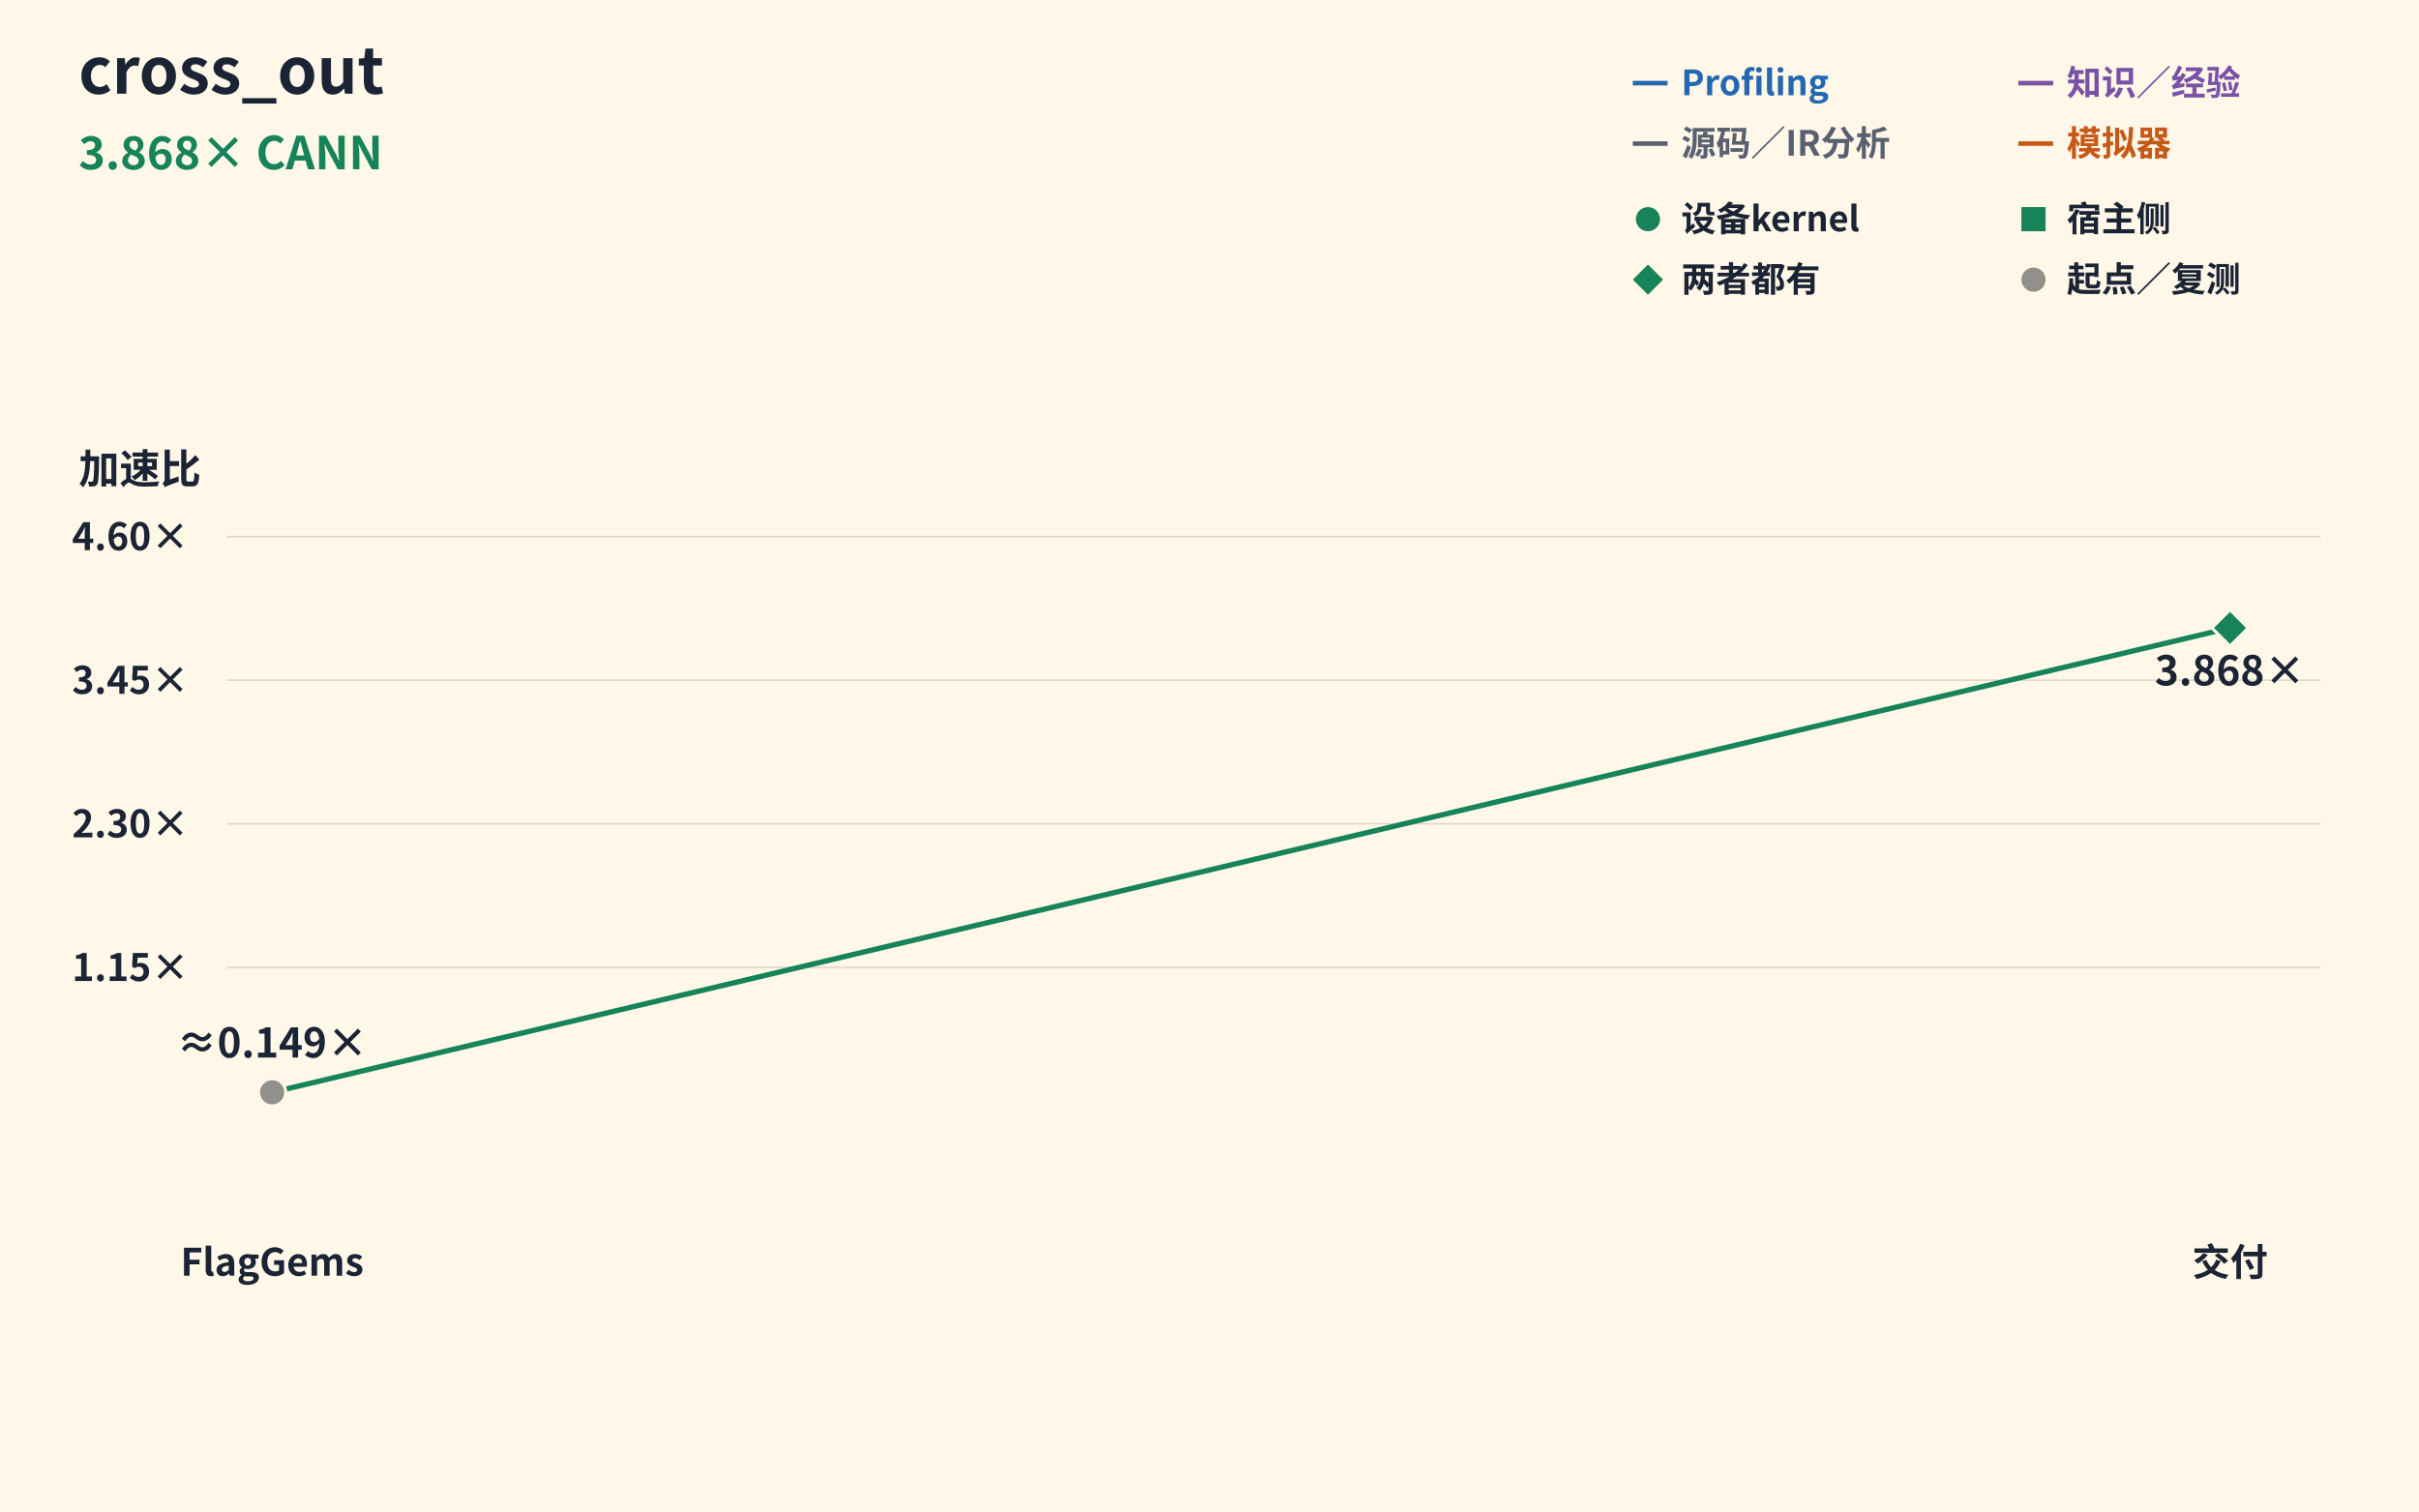
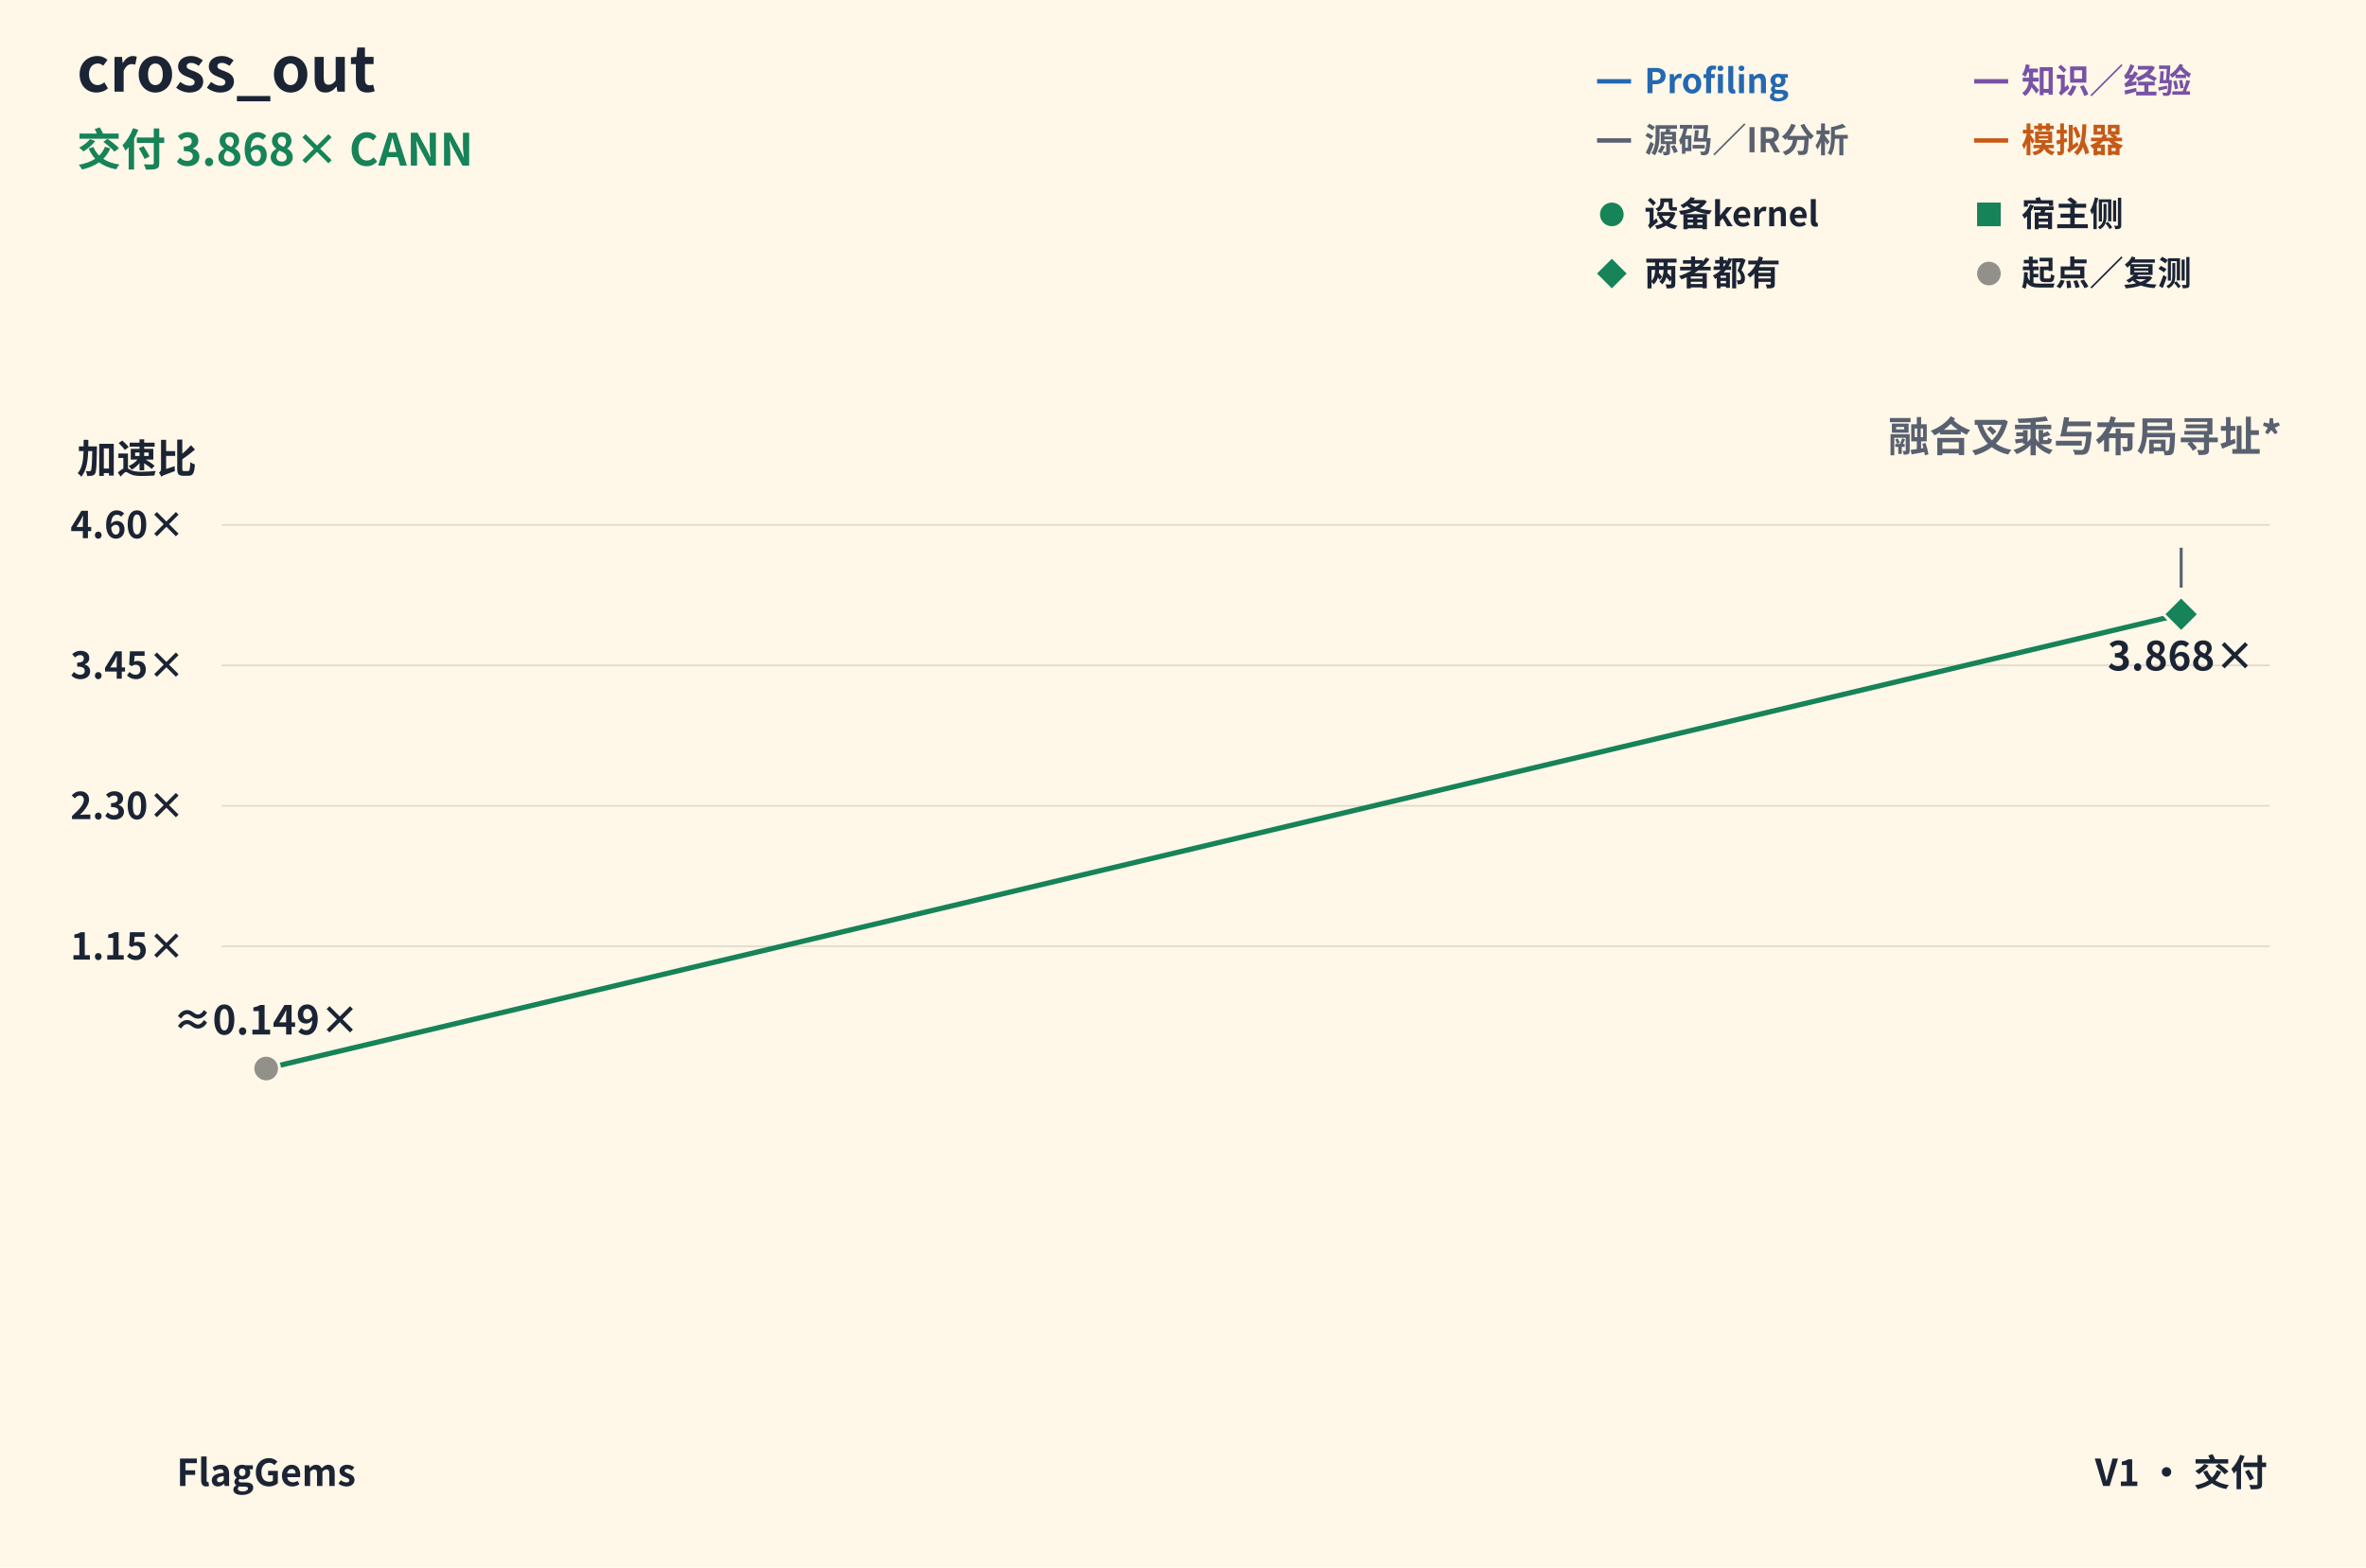
- <svg xmlns="http://www.w3.org/2000/svg" width="1600" height="1000" viewBox="0 0 1600 1000">
-   <rect width="1600" height="1000" fill="#fff7e8" />
+ <svg xmlns="http://www.w3.org/2000/svg" width="1600" height="1060" viewBox="0 0 1600 1060">
+   <rect width="1600" height="1060" fill="#fff7e8" />
  <defs>
    <marker id="arr" markerWidth="10" markerHeight="10" refX="9" refY="5" orient="auto">
      <path d="M0 0L10 5L0 10Z" fill="#596170" />
    </marker>
  </defs>
  <g font-family="Microsoft YaHei,Noto Sans CJK SC,sans-serif">
    <text x="52.00" y="62.00" font-size="42" fill="#1b2434" text-anchor="start" font-weight="700">cross_out</text>
-     <text x="52.00" y="112.00" font-size="30" fill="#168358" text-anchor="start" font-weight="700">3.868× CANN</text>
+     <text x="52.00" y="112.00" font-size="30" fill="#168358" text-anchor="start" font-weight="700">交付 3.868× CANN</text>
    <line x1="1080" y1="55" x2="1103" y2="55" stroke="#2368b1" stroke-width="3" />
    <text x="1112.00" y="63.00" font-size="23" fill="#2368b1" text-anchor="start" font-weight="700">Profiling</text>
    <line x1="1335" y1="55" x2="1358" y2="55" stroke="#7852a6" stroke-width="3" />
    <text x="1367.00" y="63.00" font-size="23" fill="#7852a6" text-anchor="start" font-weight="700">知识／经验</text>
    <line x1="1080" y1="95" x2="1103" y2="95" stroke="#596170" stroke-width="3" />
    <text x="1112.00" y="103.00" font-size="23" fill="#596170" text-anchor="start" font-weight="700">源码／IR分析</text>
    <line x1="1335" y1="95" x2="1358" y2="95" stroke="#c55a18" stroke-width="3" />
    <text x="1367.00" y="103.00" font-size="23" fill="#c55a18" text-anchor="start" font-weight="700">模拟器</text>
    <circle cx="1090" cy="145" r="8" fill="#168358" />
    <text x="1112.00" y="153.00" font-size="23" fill="#1b2434" text-anchor="start" font-weight="700">设备kernel</text>
    <rect x="1337" y="137" width="16" height="16" fill="#168358" />
    <text x="1367.00" y="153.00" font-size="23" fill="#1b2434" text-anchor="start" font-weight="700">宿主侧</text>
    <path d="M1090 175L1100 185L1090 195L1080 185Z" fill="#168358" />
    <text x="1112.00" y="193.00" font-size="23" fill="#1b2434" text-anchor="start" font-weight="700">两者都有</text>
    <circle cx="1345" cy="185" r="8" fill="#92908a" />
    <text x="1367.00" y="193.00" font-size="23" fill="#1b2434" text-anchor="start" font-weight="700">起点／复测</text>
    <text x="52.00" y="320.00" font-size="27" fill="#1b2434" text-anchor="start" font-weight="700">加速比</text>
    <line x1="150" y1="640.00" x2="1535" y2="640.00" stroke="#ded7c9" />
    <text x="125.00" y="649.00" font-size="25" fill="#1b2434" text-anchor="end" font-weight="700">1.15×</text>
    <line x1="150" y1="545.00" x2="1535" y2="545.00" stroke="#ded7c9" />
    <text x="125.00" y="554.00" font-size="25" fill="#1b2434" text-anchor="end" font-weight="700">2.30×</text>
    <line x1="150" y1="450.00" x2="1535" y2="450.00" stroke="#ded7c9" />
    <text x="125.00" y="459.00" font-size="25" fill="#1b2434" text-anchor="end" font-weight="700">3.45×</text>
    <line x1="150" y1="355.00" x2="1535" y2="355.00" stroke="#ded7c9" />
    <text x="125.00" y="364.00" font-size="25" fill="#1b2434" text-anchor="end" font-weight="700">4.60×</text>
    <path class="connection" d="M180.00 722.66 L1475.00 415.43" stroke="#168358" stroke-width="3.5" fill="none" />
+     <g class="attribution">
+       <text x="1410.00" y="305.43" font-size="28" fill="#596170" text-anchor="middle" font-weight="700">融合叉乘与布局寻址*</text>
+       <path d="M1475.00 370.43L1475.00 397.43" stroke="#596170" stroke-width="2" fill="none" />
+     </g>
    <g class="node" data-id="54401e06d9129323">
      <circle cx="180.0" cy="722.662" r="9" fill="#92908a" stroke="#fff7e8" stroke-width="2" />
      <text x="180.00" y="699.66" font-size="27" fill="#1b2434" text-anchor="middle" font-weight="700">≈0.149×</text>
-       <text x="180.00" y="844.00" font-size="25" fill="#1b2434" text-anchor="middle" font-weight="700">FlagGems</text>
+       <text x="180.00" y="1005.00" font-size="25" fill="#1b2434" text-anchor="middle" font-weight="700">FlagGems</text>
    </g>
    <g class="node" data-id="b8b123eebc2ed253">
      <path d="M1475.0 403.433L1487.0 415.433L1475.0 427.433L1463.0 415.433Z" fill="#168358" stroke="#fff7e8" stroke-width="2" />
      <text x="1475.00" y="453.43" font-size="27" fill="#1b2434" text-anchor="middle" font-weight="700">3.868×</text>
-       <text x="1475.00" y="844.00" font-size="25" fill="#1b2434" text-anchor="middle" font-weight="700">交付</text>
+       <text x="1475.00" y="1005.00" font-size="25" fill="#1b2434" text-anchor="middle" font-weight="700">V1 · 交付</text>
    </g>
  </g>
</svg>
